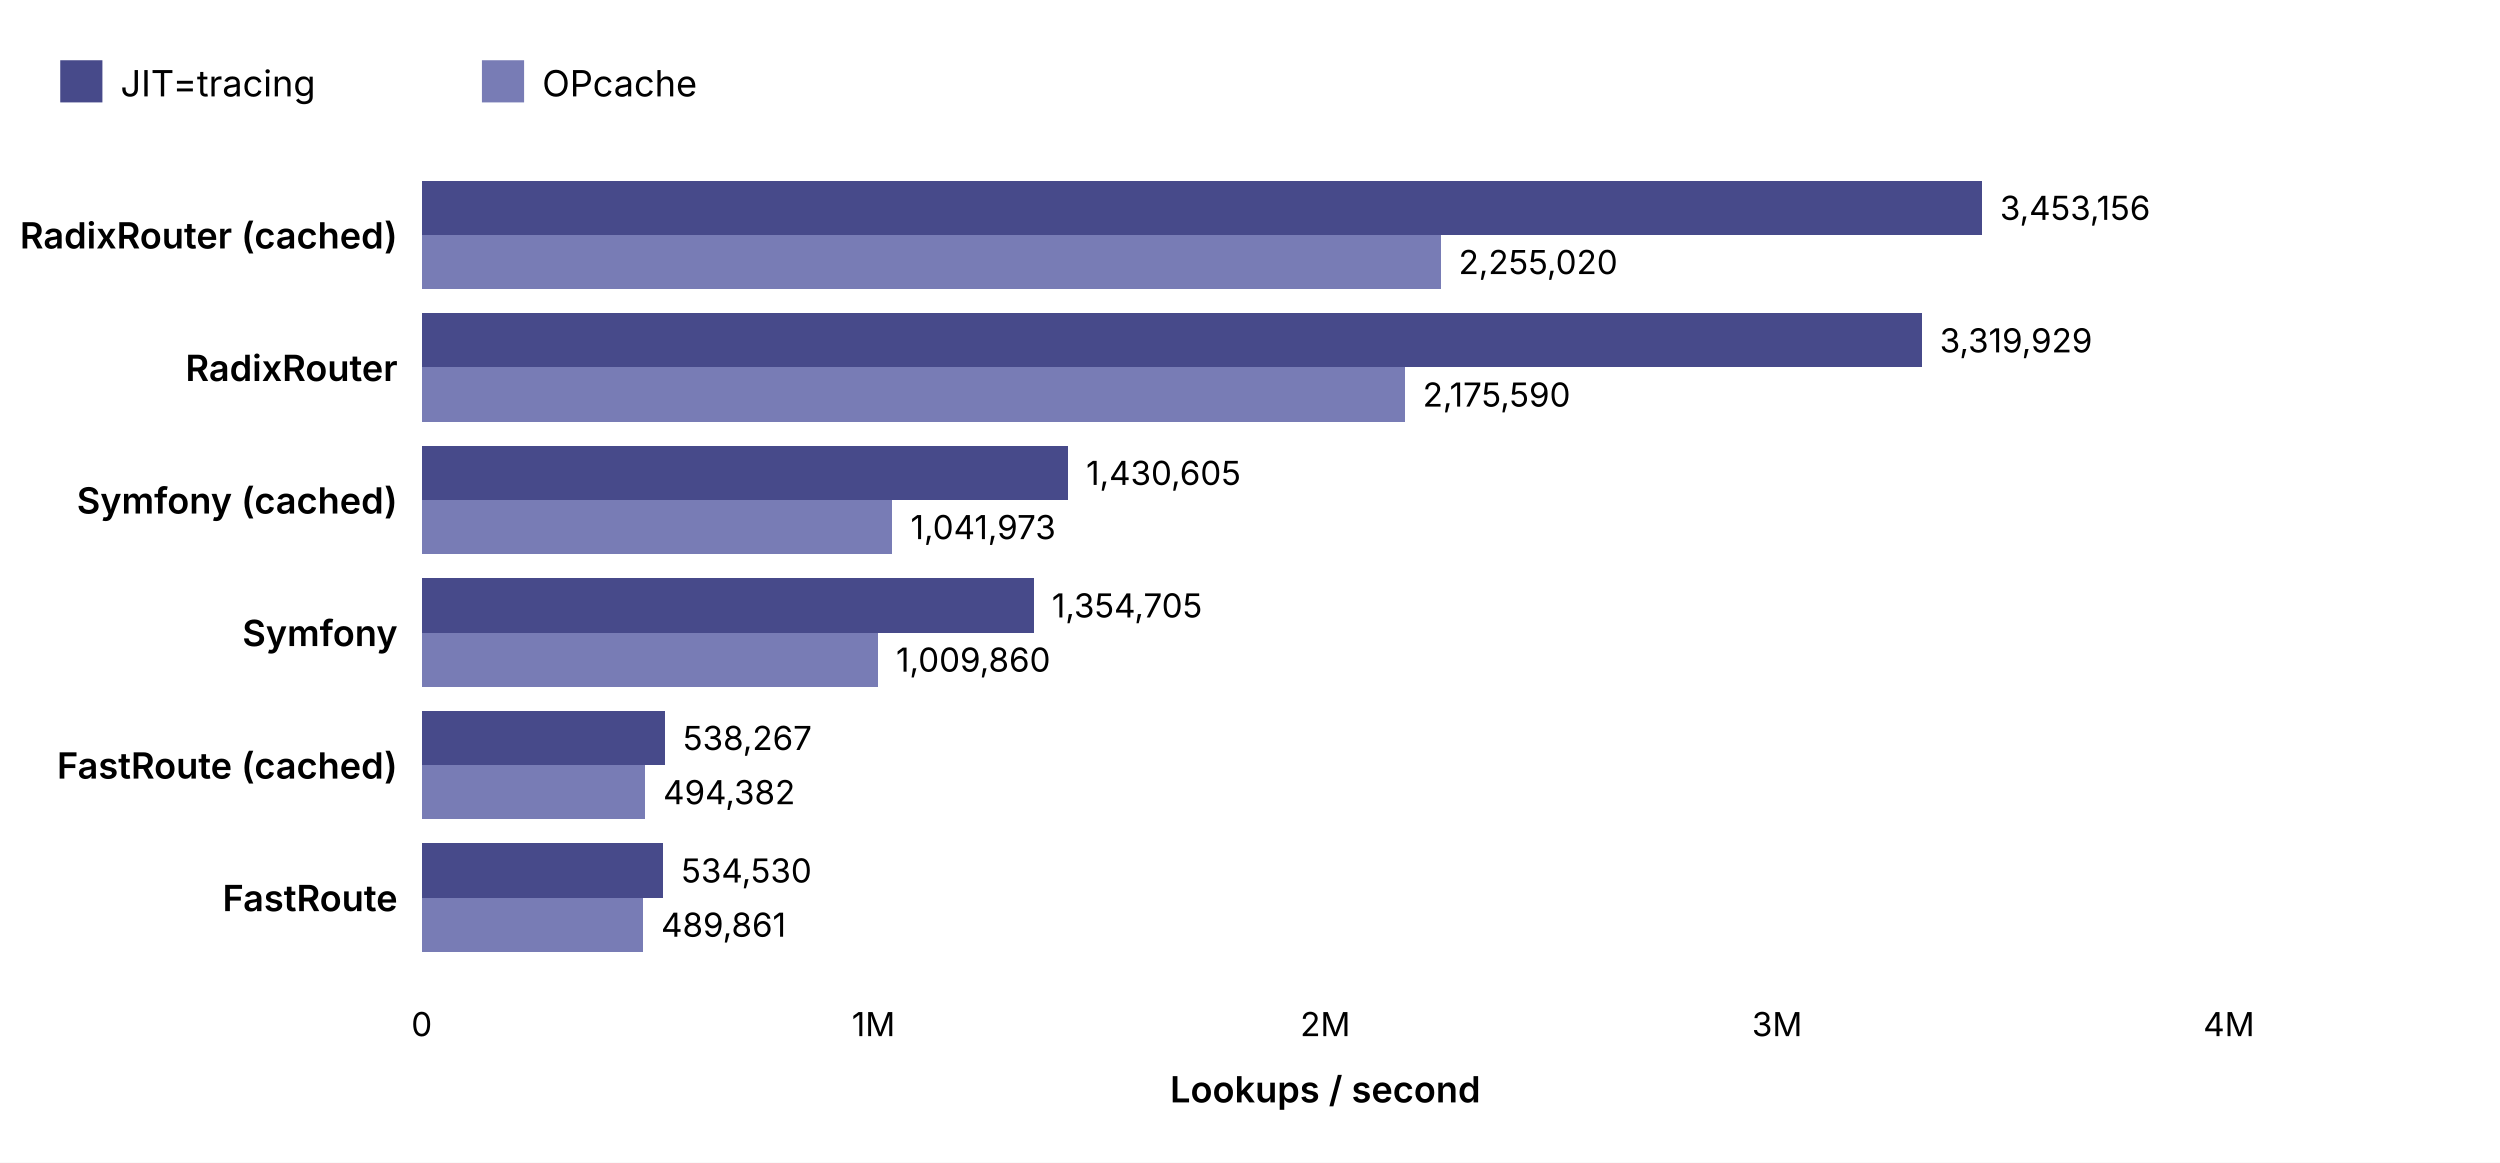
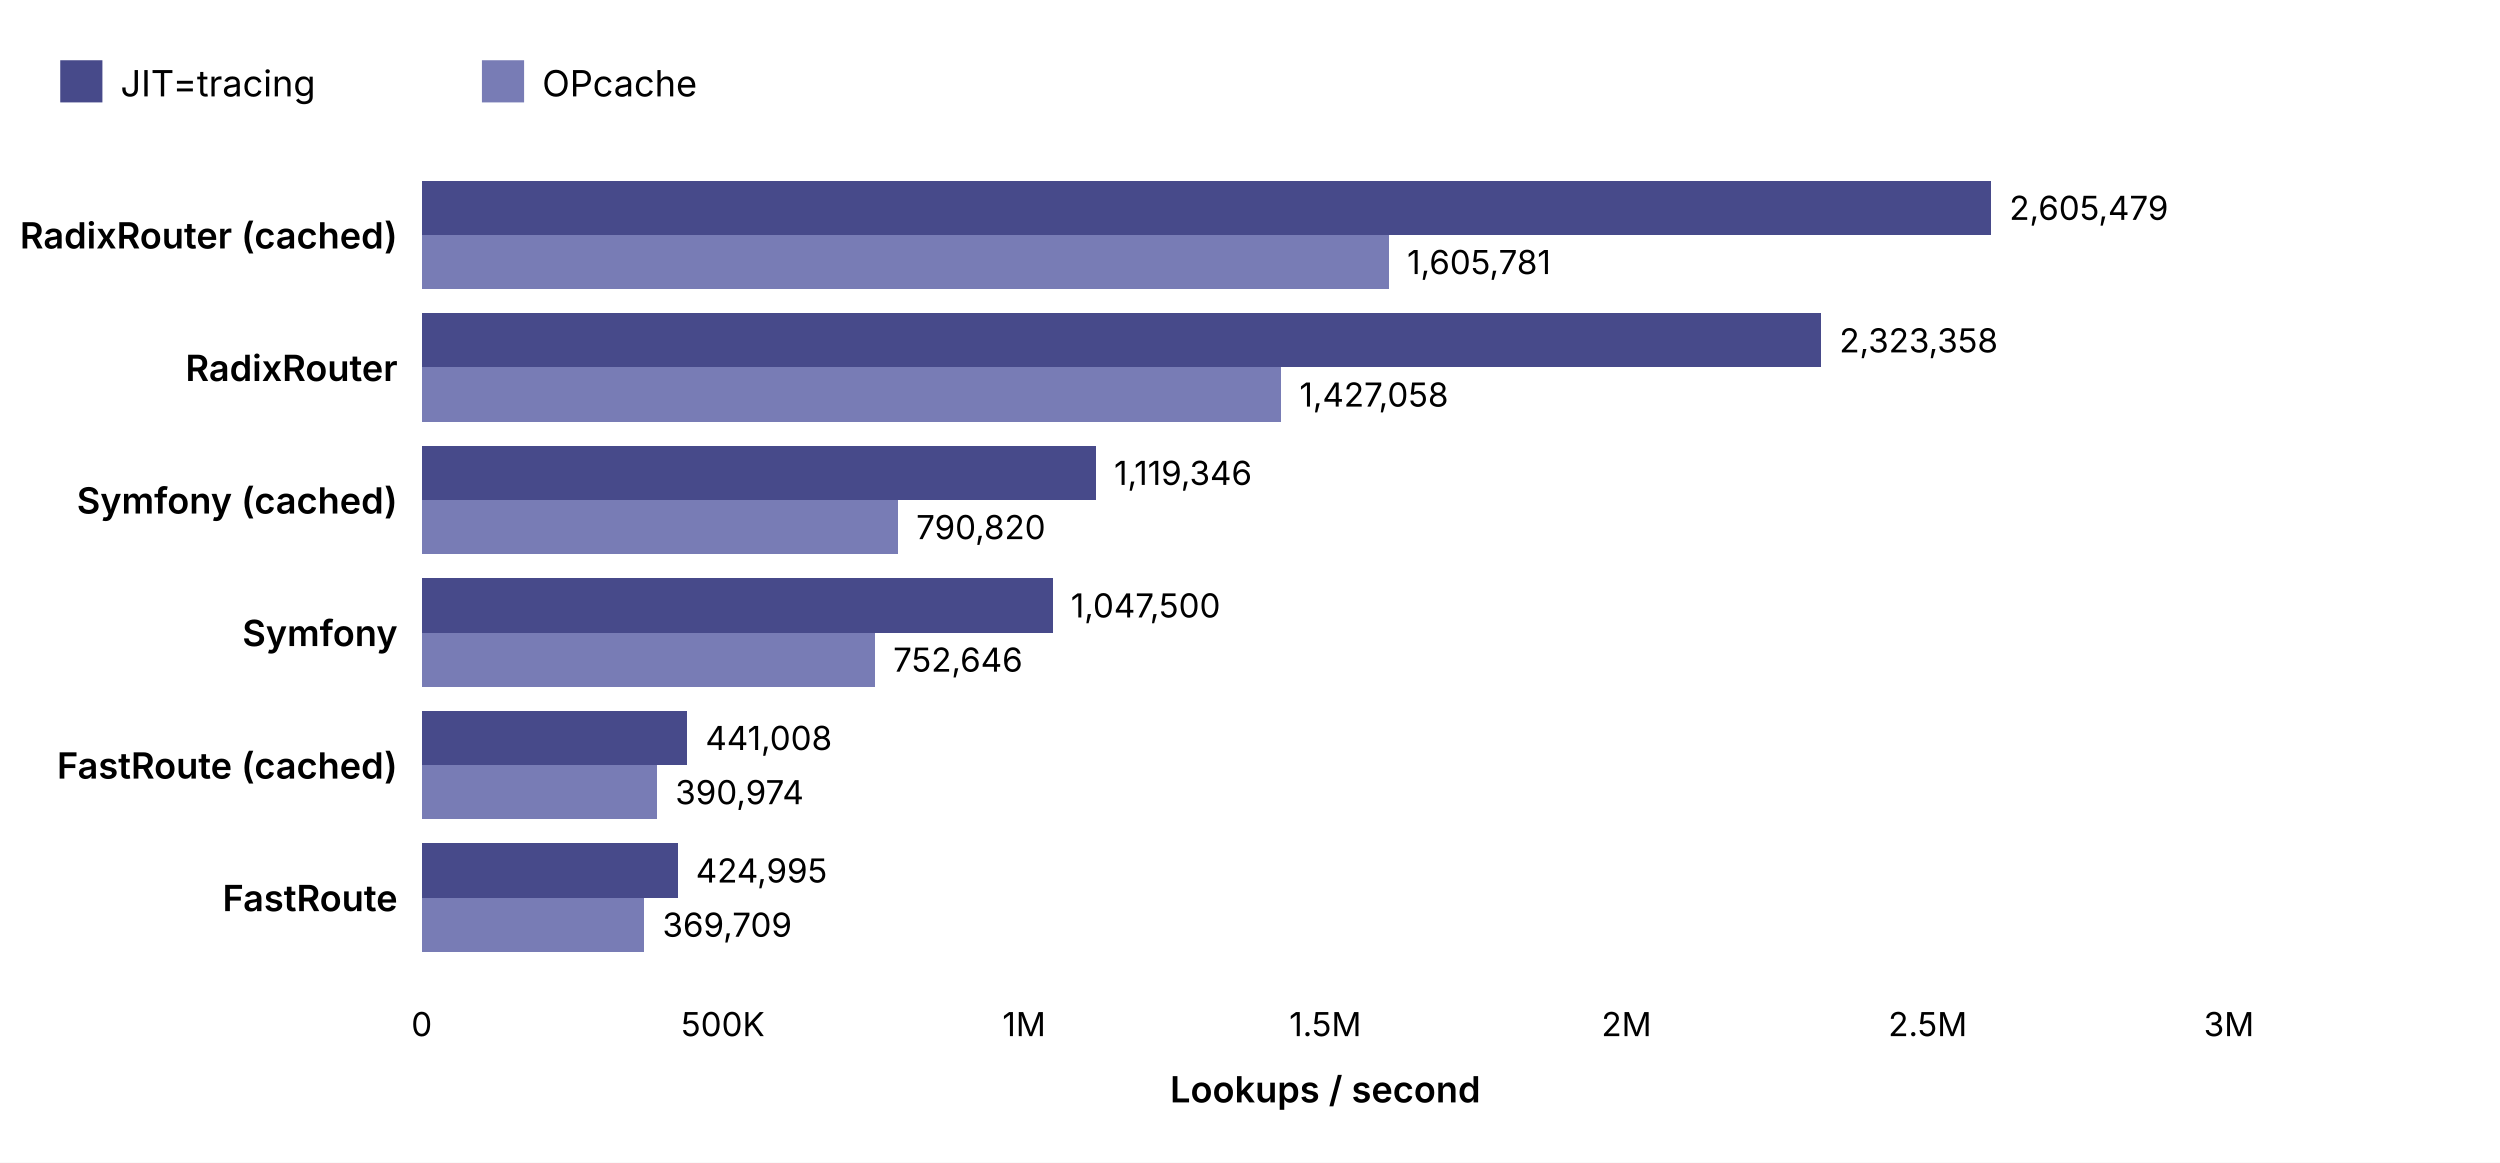
<svg xmlns="http://www.w3.org/2000/svg" viewBox="0 0 830 386" font-family="system-ui, -apple-system, 'Segoe UI', sans-serif">
  <style>.bg{fill:#FFFFFF}.fg{fill:#000000}.bar{shape-rendering:crispEdges}@media(prefers-color-scheme:dark){.bg{fill:#1E1E1E}.fg{fill:#E6E6E6}}</style>
  <rect class="bg" width="830" height="386" />
  <rect x="20" y="20" width="14" height="14" fill="#474A8A" />
  <text class="fg" x="40" y="32" font-size="12">JIT=tracing</text>
  <rect x="160" y="20" width="14" height="14" fill="#787CB5" />
  <text class="fg" x="180" y="32" font-size="12">OPcache</text>
  <text class="fg" x="140.00" y="344" text-anchor="middle" font-size="11">0</text>
-   <text class="fg" x="290.00" y="344" text-anchor="middle" font-size="11">1M</text>
-   <text class="fg" x="440.00" y="344" text-anchor="middle" font-size="11">2M</text>
-   <text class="fg" x="590.00" y="344" text-anchor="middle" font-size="11">3M</text>
-   <text class="fg" x="740.00" y="344" text-anchor="middle" font-size="11">4M</text>
+   <text class="fg" x="240.00" y="344" text-anchor="middle" font-size="11">500K</text>
+   <text class="fg" x="340.00" y="344" text-anchor="middle" font-size="11">1M</text>
+   <text class="fg" x="440.00" y="344" text-anchor="middle" font-size="11">1.5M</text>
+   <text class="fg" x="540.00" y="344" text-anchor="middle" font-size="11">2M</text>
+   <text class="fg" x="640.00" y="344" text-anchor="middle" font-size="11">2.5M</text>
+   <text class="fg" x="740.00" y="344" text-anchor="middle" font-size="11">3M</text>
  <text class="fg" x="440.00" y="366" text-anchor="middle" font-size="12" font-weight="600">Lookups / second</text>
  <text class="fg" x="132" y="82.5" text-anchor="end" font-size="12" font-weight="600">RadixRouter (cached)</text>
-   <rect class="bar" x="140" y="60.0" width="517.97" height="18" fill="#474A8A" />
-   <text class="fg" x="663.97" y="73.0" font-size="11">3,453,156</text>
-   <rect class="bar" x="140" y="78.0" width="338.25" height="18" fill="#787CB5" />
-   <text class="fg" x="484.25" y="91.0" font-size="11">2,255,020</text>
+   <rect class="bar" x="140" y="60.0" width="521.10" height="18" fill="#474A8A" />
+   <text class="fg" x="667.10" y="73.0" font-size="11">2,605,479</text>
+   <rect class="bar" x="140" y="78.0" width="321.16" height="18" fill="#787CB5" />
+   <text class="fg" x="467.16" y="91.0" font-size="11">1,605,781</text>
  <text class="fg" x="132" y="126.5" text-anchor="end" font-size="12" font-weight="600">RadixRouter</text>
-   <rect class="bar" x="140" y="104.0" width="497.99" height="18" fill="#474A8A" />
-   <text class="fg" x="643.99" y="117.0" font-size="11">3,319,929</text>
-   <rect class="bar" x="140" y="122.0" width="326.34" height="18" fill="#787CB5" />
-   <text class="fg" x="472.34" y="135.0" font-size="11">2,175,590</text>
+   <rect class="bar" x="140" y="104.0" width="464.67" height="18" fill="#474A8A" />
+   <text class="fg" x="610.67" y="117.0" font-size="11">2,323,358</text>
+   <rect class="bar" x="140" y="122.0" width="285.41" height="18" fill="#787CB5" />
+   <text class="fg" x="431.41" y="135.0" font-size="11">1,427,058</text>
  <text class="fg" x="132" y="170.5" text-anchor="end" font-size="12" font-weight="600">Symfony (cached)</text>
-   <rect class="bar" x="140" y="148.0" width="214.59" height="18" fill="#474A8A" />
-   <text class="fg" x="360.59" y="161.0" font-size="11">1,430,605</text>
-   <rect class="bar" x="140" y="166.0" width="156.30" height="18" fill="#787CB5" />
-   <text class="fg" x="302.30" y="179.0" font-size="11">1,041,973</text>
+   <rect class="bar" x="140" y="148.0" width="223.87" height="18" fill="#474A8A" />
+   <text class="fg" x="369.87" y="161.0" font-size="11">1,119,346</text>
+   <rect class="bar" x="140" y="166.0" width="158.16" height="18" fill="#787CB5" />
+   <text class="fg" x="304.16" y="179.0" font-size="11">790,820</text>
  <text class="fg" x="132" y="214.5" text-anchor="end" font-size="12" font-weight="600">Symfony</text>
-   <rect class="bar" x="140" y="192.0" width="203.21" height="18" fill="#474A8A" />
-   <text class="fg" x="349.21" y="205.0" font-size="11">1,354,705</text>
-   <rect class="bar" x="140" y="210.0" width="151.48" height="18" fill="#787CB5" />
-   <text class="fg" x="297.48" y="223.0" font-size="11">1,009,860</text>
+   <rect class="bar" x="140" y="192.0" width="209.50" height="18" fill="#474A8A" />
+   <text class="fg" x="355.50" y="205.0" font-size="11">1,047,500</text>
+   <rect class="bar" x="140" y="210.0" width="150.53" height="18" fill="#787CB5" />
+   <text class="fg" x="296.53" y="223.0" font-size="11">752,646</text>
  <text class="fg" x="132" y="258.5" text-anchor="end" font-size="12" font-weight="600">FastRoute (cached)</text>
-   <rect class="bar" x="140" y="236.0" width="80.74" height="18" fill="#474A8A" />
-   <text class="fg" x="226.74" y="249.0" font-size="11">538,267</text>
-   <rect class="bar" x="140" y="254.0" width="74.16" height="18" fill="#787CB5" />
-   <text class="fg" x="220.16" y="267.0" font-size="11">494,382</text>
+   <rect class="bar" x="140" y="236.0" width="88.20" height="18" fill="#474A8A" />
+   <text class="fg" x="234.20" y="249.0" font-size="11">441,008</text>
+   <rect class="bar" x="140" y="254.0" width="78.19" height="18" fill="#787CB5" />
+   <text class="fg" x="224.19" y="267.0" font-size="11">390,974</text>
  <text class="fg" x="132" y="302.5" text-anchor="end" font-size="12" font-weight="600">FastRoute</text>
-   <rect class="bar" x="140" y="280.0" width="80.18" height="18" fill="#474A8A" />
-   <text class="fg" x="226.18" y="293.0" font-size="11">534,530</text>
-   <rect class="bar" x="140" y="298.0" width="73.48" height="18" fill="#787CB5" />
-   <text class="fg" x="219.48" y="311.0" font-size="11">489,861</text>
+   <rect class="bar" x="140" y="280.0" width="85.00" height="18" fill="#474A8A" />
+   <text class="fg" x="231.00" y="293.0" font-size="11">424,995</text>
+   <rect class="bar" x="140" y="298.0" width="73.94" height="18" fill="#787CB5" />
+   <text class="fg" x="219.94" y="311.0" font-size="11">369,709</text>
</svg>
